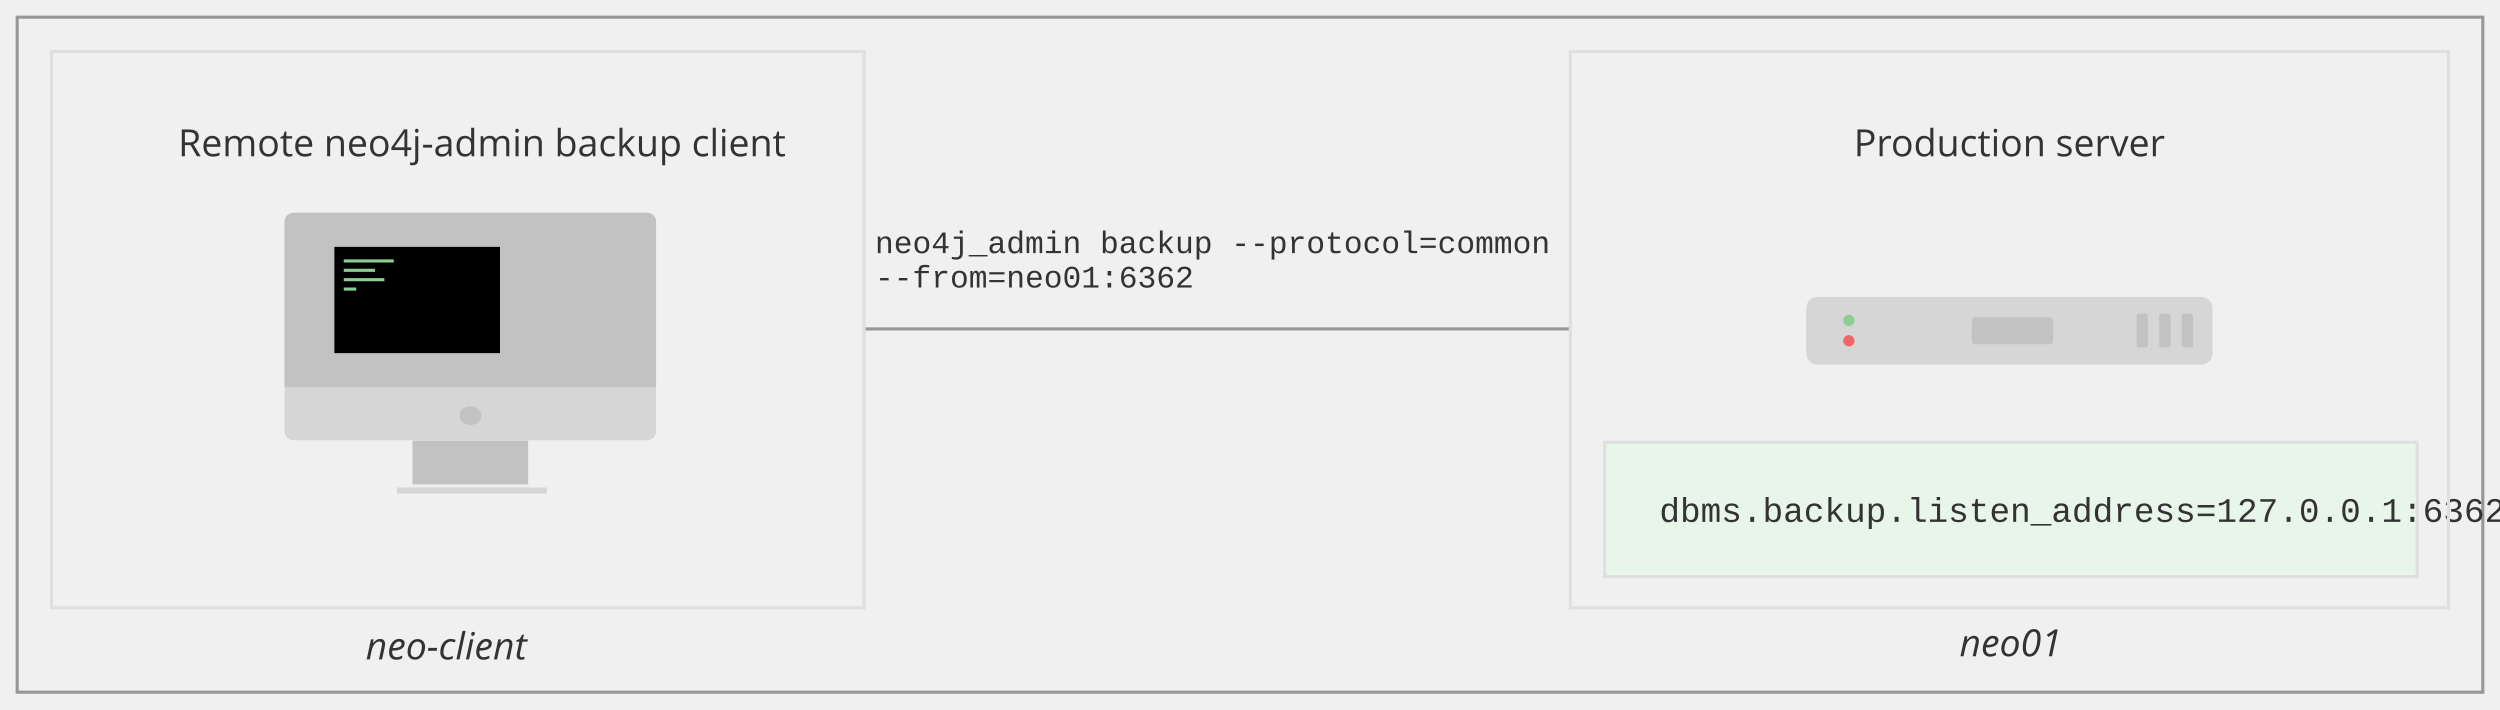
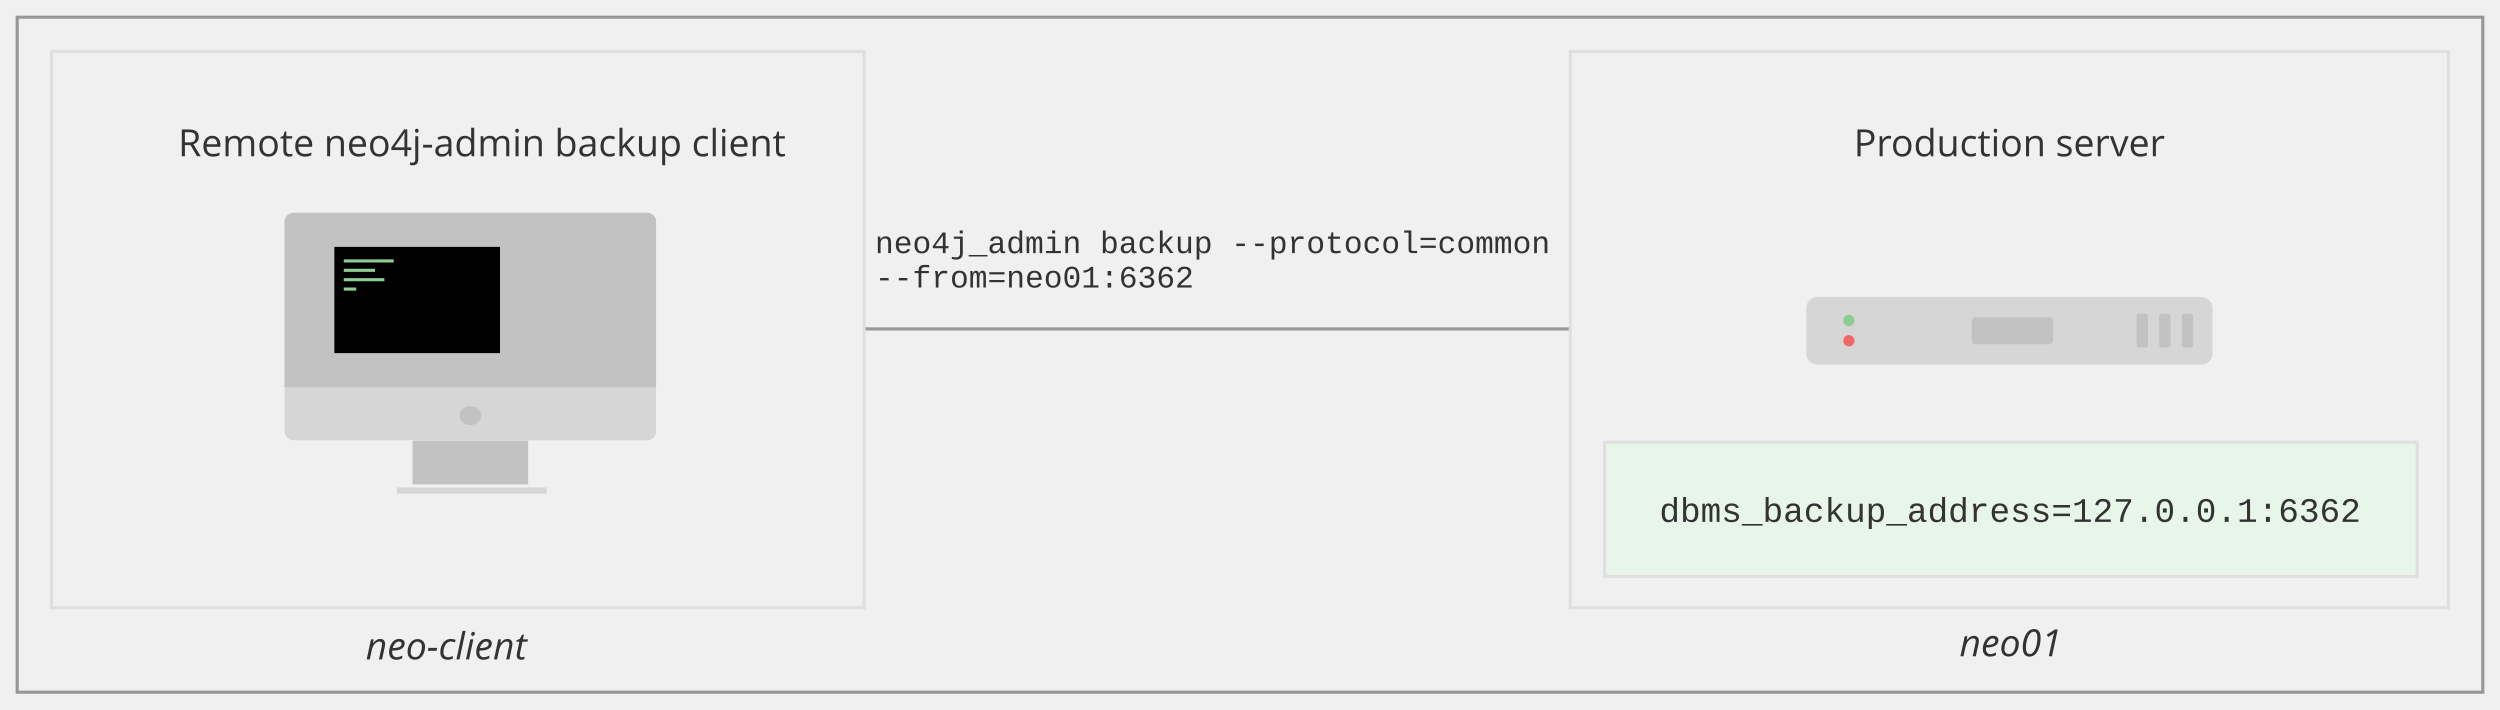
<svg xmlns="http://www.w3.org/2000/svg" xmlns:xlink="http://www.w3.org/1999/xlink" width="800px" height="227px" viewBox="0 0 800 227" version="1.1">
  <defs>
    <polygon id="path-1" points="0 0 119 0 119 72.962 0 72.962" />
    <polygon id="path-3" points="0 0 119 0 119 56 0 56" />
    <polygon id="path-5" points="0 90 119 90 119 0 0 0" />
  </defs>
  <g id="backup-separate-server" stroke="none" stroke-width="1" fill="none" fill-rule="evenodd">
    <rect id="Rectangle-45" stroke="#979797" x="5.5" y="5.5" width="789" height="216" />
    <g id="Page-1-Copy-2" transform="translate(578, 95)">
      <path d="M126.389,21.667 L3.611,21.667 C1.616,21.667 0,20.05 0,18.056 L0,3.611 C0,1.616 1.616,0 3.611,0 L126.389,0 C128.384,0 130,1.616 130,3.611 L130,18.056 C130,20.05 128.384,21.667 126.389,21.667" id="Fill-1" fill="#D6D6D6" />
      <path d="M15.444,14.038 C15.444,15.036 14.636,15.844 13.639,15.844 C12.642,15.844 11.833,15.036 11.833,14.038 C11.833,13.041 12.642,12.233 13.639,12.233 C14.636,12.233 15.444,13.041 15.444,14.038" id="Fill-3" fill="#F16667" />
      <path d="M15.444,7.538 C15.444,8.536 14.636,9.344 13.639,9.344 C12.642,9.344 11.833,8.536 11.833,7.538 C11.833,6.541 12.642,5.733 13.639,5.733 C14.636,5.733 15.444,6.541 15.444,7.538" id="Fill-5" fill="#8DCC93" />
      <path d="M108.611,16.205 L106.444,16.205 C106.045,16.205 105.722,15.882 105.722,15.483 L105.722,6.094 C105.722,5.694 106.045,5.372 106.444,5.372 L108.611,5.372 C109.01,5.372 109.333,5.694 109.333,6.094 L109.333,15.483 C109.333,15.882 109.01,16.205 108.611,16.205" id="Fill-7" fill="#C2C2C2" />
      <path d="M115.831,16.205 L113.67,16.205 C113.269,16.205 112.945,15.881 112.945,15.48 L112.945,6.097 C112.945,5.696 113.269,5.372 113.67,5.372 L115.831,5.372 C116.231,5.372 116.556,5.696 116.556,6.097 L116.556,15.48 C116.556,15.881 116.231,16.205 115.831,16.205" id="Fill-9" fill="#C2C2C2" />
      <path d="M123.059,16.205 L120.885,16.205 C120.488,16.205 120.167,15.883 120.167,15.486 L120.167,6.09 C120.167,5.693 120.488,5.372 120.885,5.372 L123.059,5.372 C123.456,5.372 123.778,5.693 123.778,6.09 L123.778,15.486 C123.778,15.883 123.456,16.205 123.059,16.205" id="Fill-11" fill="#C2C2C2" />
      <path d="M79,7.581 L79,14.086 C79,14.683 78.516,15.167 77.92,15.167 L54.08,15.167 C53.484,15.167 53,14.683 53,14.086 L53,7.581 C53,6.984 53.484,6.5 54.08,6.5 L77.92,6.5 C78.516,6.5 79,6.984 79,7.581" id="Fill-13" fill="#C2C2C2" />
    </g>
    <rect id="Rectangle-44" stroke="#DFDFDF" fill="#E8F5E9" x="513.5" y="141.5" width="260" height="43" />
-     <text id="dbms.backup.listen_address=" font-family="CourierNewPSMT, Courier New" font-size="11" font-weight="normal" fill="#333333">
-       <tspan x="531" y="167">dbms.backup.listen_address=127.0.0.1:6362</tspan>
+     <text id="dbms_backup_address=" font-family="CourierNewPSMT, Courier New" font-size="11" font-weight="normal" fill="#333333">
+       <tspan x="531" y="167">dbms_backup_address=127.0.0.1:6362</tspan>
    </text>
    <text id="Remote-neo4j-admin-b" font-family="OpenSans-Regular, Open Sans" font-size="12" font-weight="normal" fill="#333333">
      <tspan x="57" y="50">Remote neo4j-admin backup client</tspan>
    </text>
    <rect id="Rectangle-43" stroke="#DFDFDF" x="16.5" y="16.5" width="260" height="178" />
    <rect id="Rectangle-43" stroke="#DFDFDF" x="502.5" y="16.5" width="281" height="178" />
    <g id="Group-2" transform="translate(91, 68)">
      <g id="Page-1">
        <g id="Group-3">
          <mask id="mask-2" fill="white">
            <use xlink:href="#path-1" />
          </mask>
          <g id="Clip-2" />
          <path d="M115.694,72.962 L3.305,72.962 C1.48,72.962 -0,71.601 -0,69.92 L-0,3.041 C-0,1.362 1.48,-0 3.305,-0 L115.694,-0 C117.52,-0 119,1.362 119,3.041 L119,69.92 C119,71.601 117.52,72.962 115.694,72.962" id="Fill-1" fill="#D6D6D6" mask="url(#mask-2)" />
        </g>
        <path d="M59.5,62 C61.433,62 63,63.343 63,65 C63,66.657 61.433,68 59.5,68 C57.567,68 56,66.657 56,65 C56,63.343 57.567,62 59.5,62" id="Fill-4" fill="#C2C2C2" />
        <g id="Group-8">
          <mask id="mask-4" fill="white">
            <use xlink:href="#path-3" />
          </mask>
          <g id="Clip-7" />
          <path d="M119,3.043 L119,56 L-0,56 L-0,3.043 C-0,1.362 1.48,0 3.305,0 L115.694,0 C117.52,0 119,1.362 119,3.043" id="Fill-6" fill="#C2C2C2" mask="url(#mask-4)" />
        </g>
        <mask id="mask-6" fill="white">
          <use xlink:href="#path-5" />
        </mask>
        <g id="Clip-10" />
        <polygon id="Fill-9" fill="#C2C2C2" mask="url(#mask-6)" points="41 87 78 87 78 73 41 73" />
        <polygon id="Fill-11" fill="#D6D6D6" mask="url(#mask-6)" points="36 90 84 90 84 88 36 88" />
        <rect id="Rectangle-46" stroke="#000000" fill="#000000" mask="url(#mask-6)" x="16.5" y="11.5" width="52" height="33" />
      </g>
      <path d="M19.5,15.5 L34.5,15.5" id="Line-2" stroke="#8DCC93" stroke-linecap="square" />
      <path d="M19.5,18.5 L28.5,18.5" id="Line-2" stroke="#8DCC93" stroke-linecap="square" />
      <path d="M19.5,21.5 L31.5,21.5" id="Line-2" stroke="#8DCC93" stroke-linecap="square" />
      <path d="M19.5,24.5 L22.5,24.5" id="Line-2" stroke="#8DCC93" stroke-linecap="square" />
    </g>
    <text id="neo4j_admin-backup--" font-family="CourierNewPSMT, Courier New" font-size="10" font-weight="normal" fill="#333333">
      <tspan x="280" y="81">neo4j_admin backup --protocol=common</tspan>
      <tspan x="280" y="92">                   --from=neo01:6362</tspan>
    </text>
    <path d="M277.5,105.25 L501.5,105.25" id="Line-36" stroke="#979797" stroke-linecap="square" fill-rule="nonzero" />
    <text id="Production-server" font-family="OpenSans-Regular, Open Sans" font-size="12" font-weight="normal" fill="#333333">
      <tspan x="593.219" y="50">Production server</tspan>
    </text>
    <text id="neo01" font-family="OpenSans-Italic, Open Sans" font-size="12" font-style="italic" font-weight="normal" fill="#333333">
      <tspan x="627" y="210">neo01</tspan>
    </text>
    <text id="neo-client" font-family="OpenSans-Italic, Open Sans" font-size="12" font-style="italic" font-weight="normal" fill="#333333">
      <tspan x="117" y="211">neo-client</tspan>
    </text>
  </g>
</svg>
